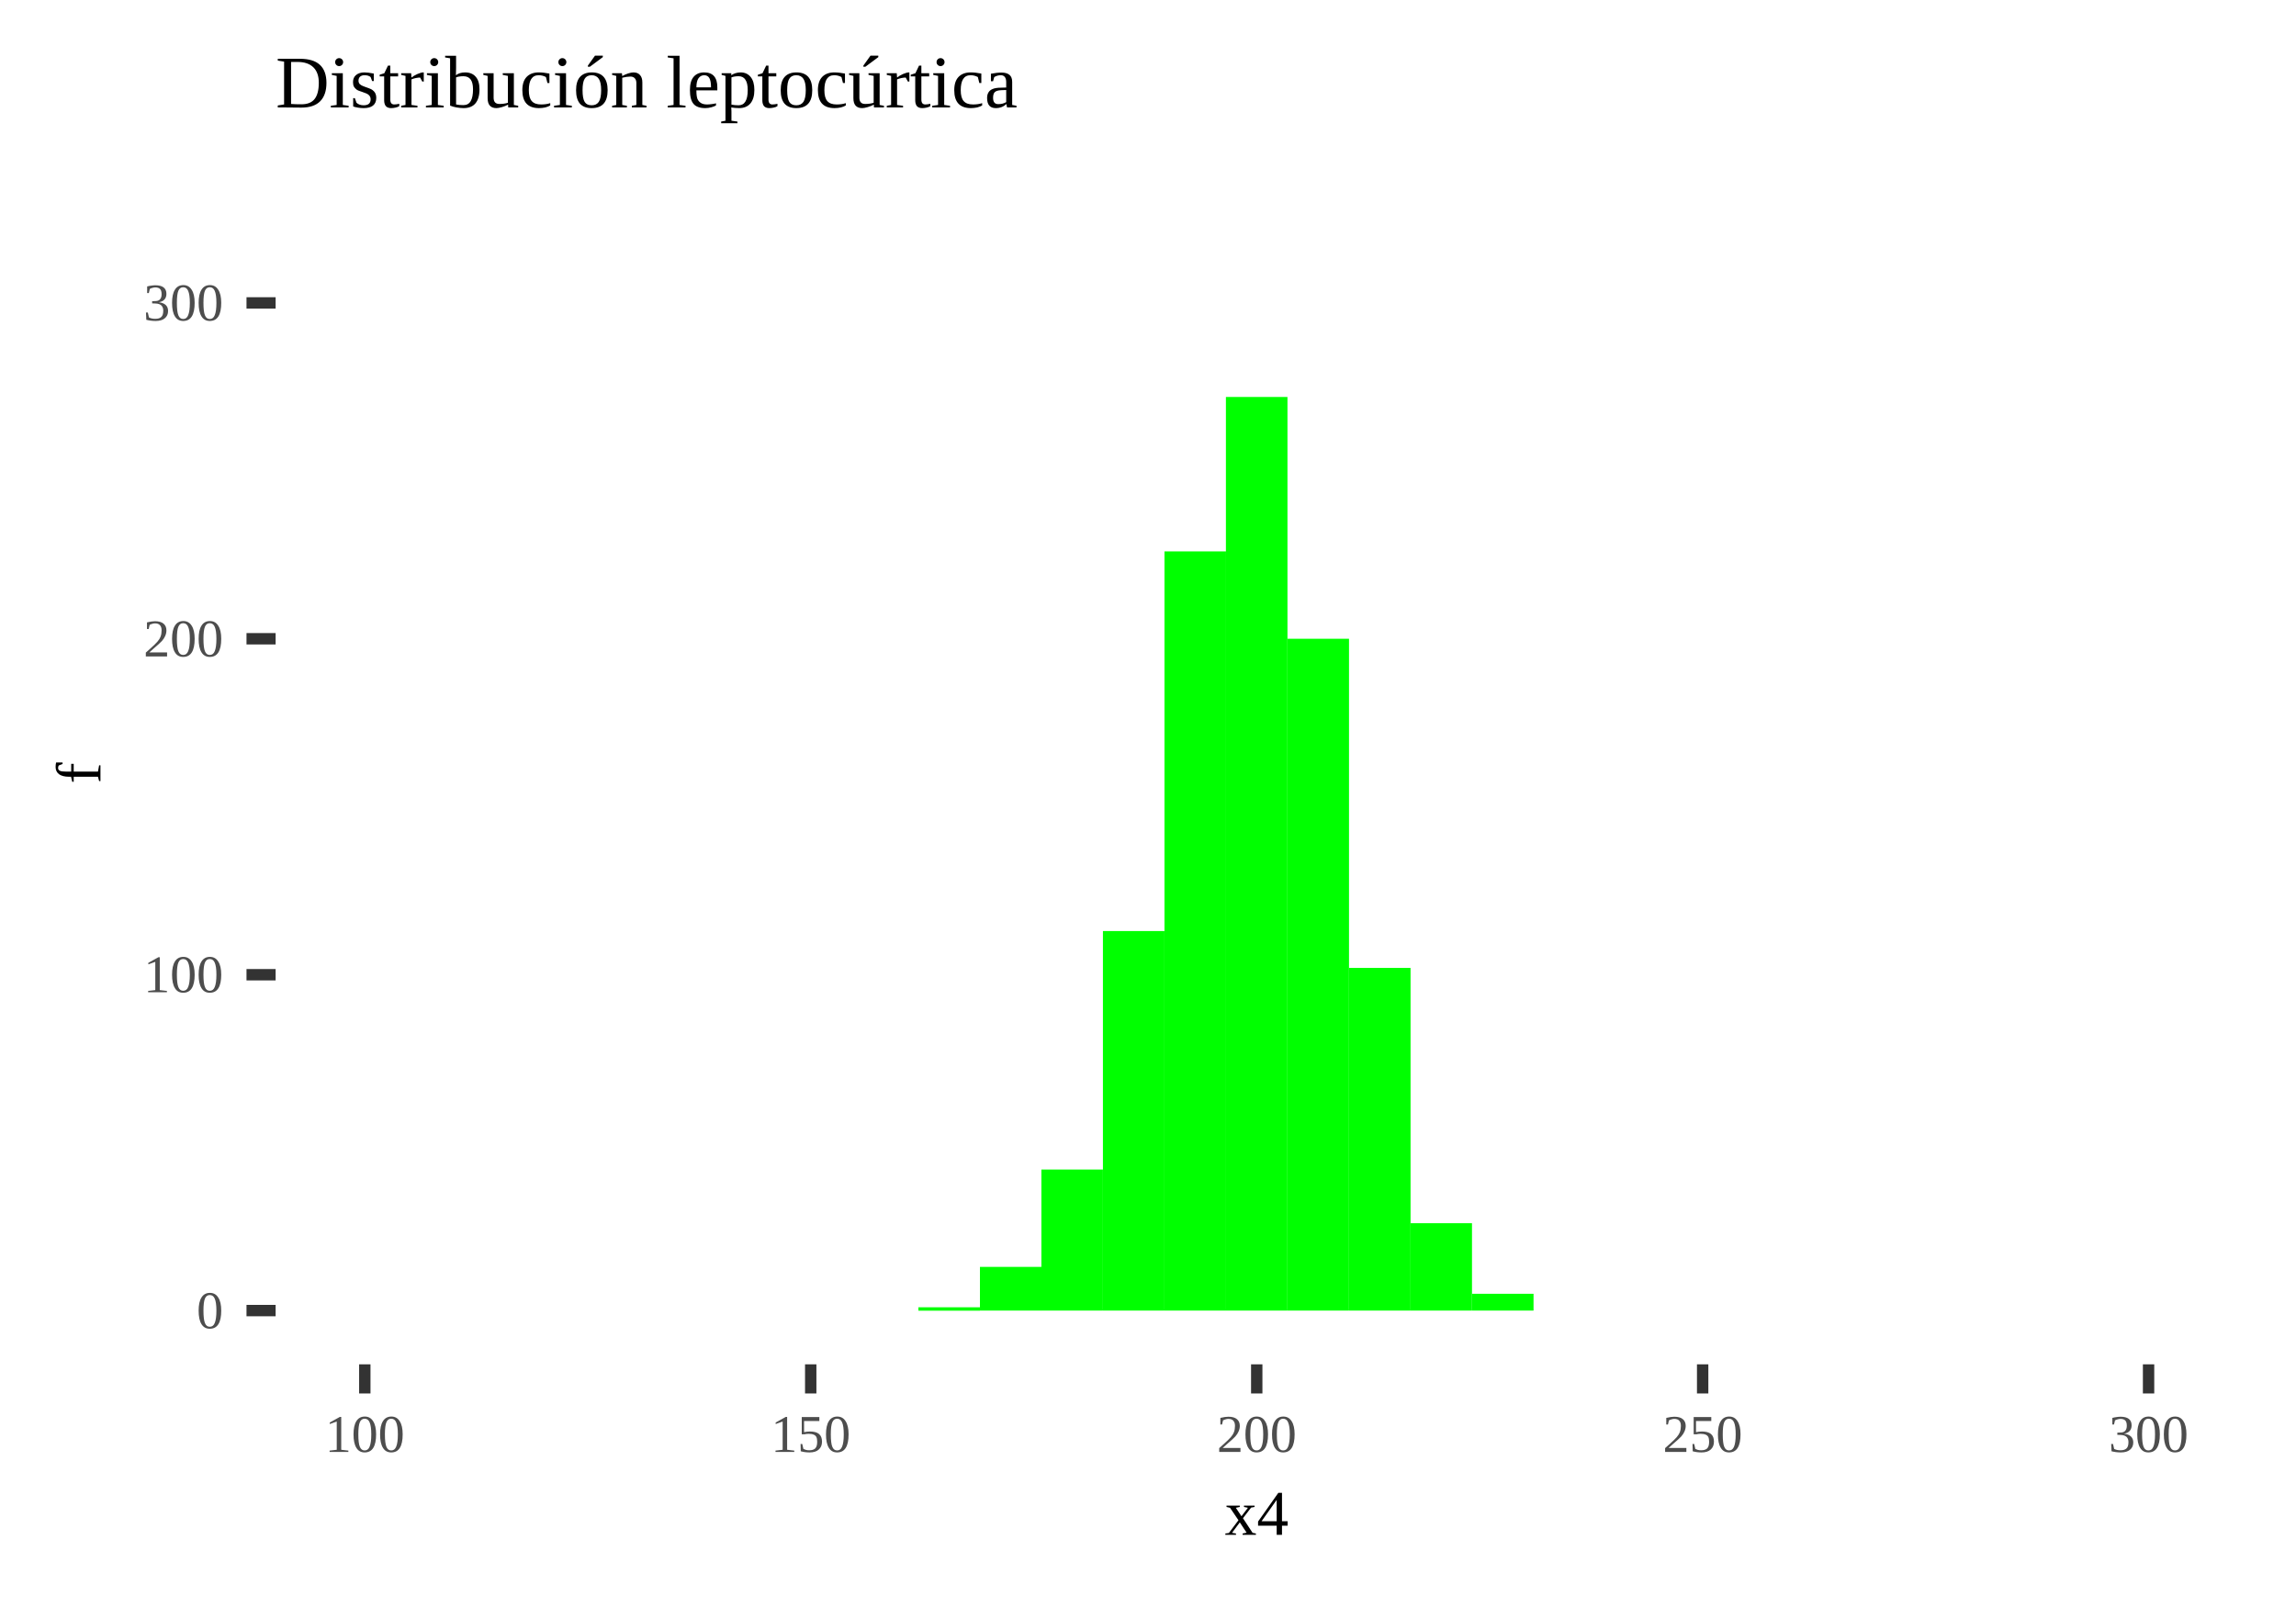
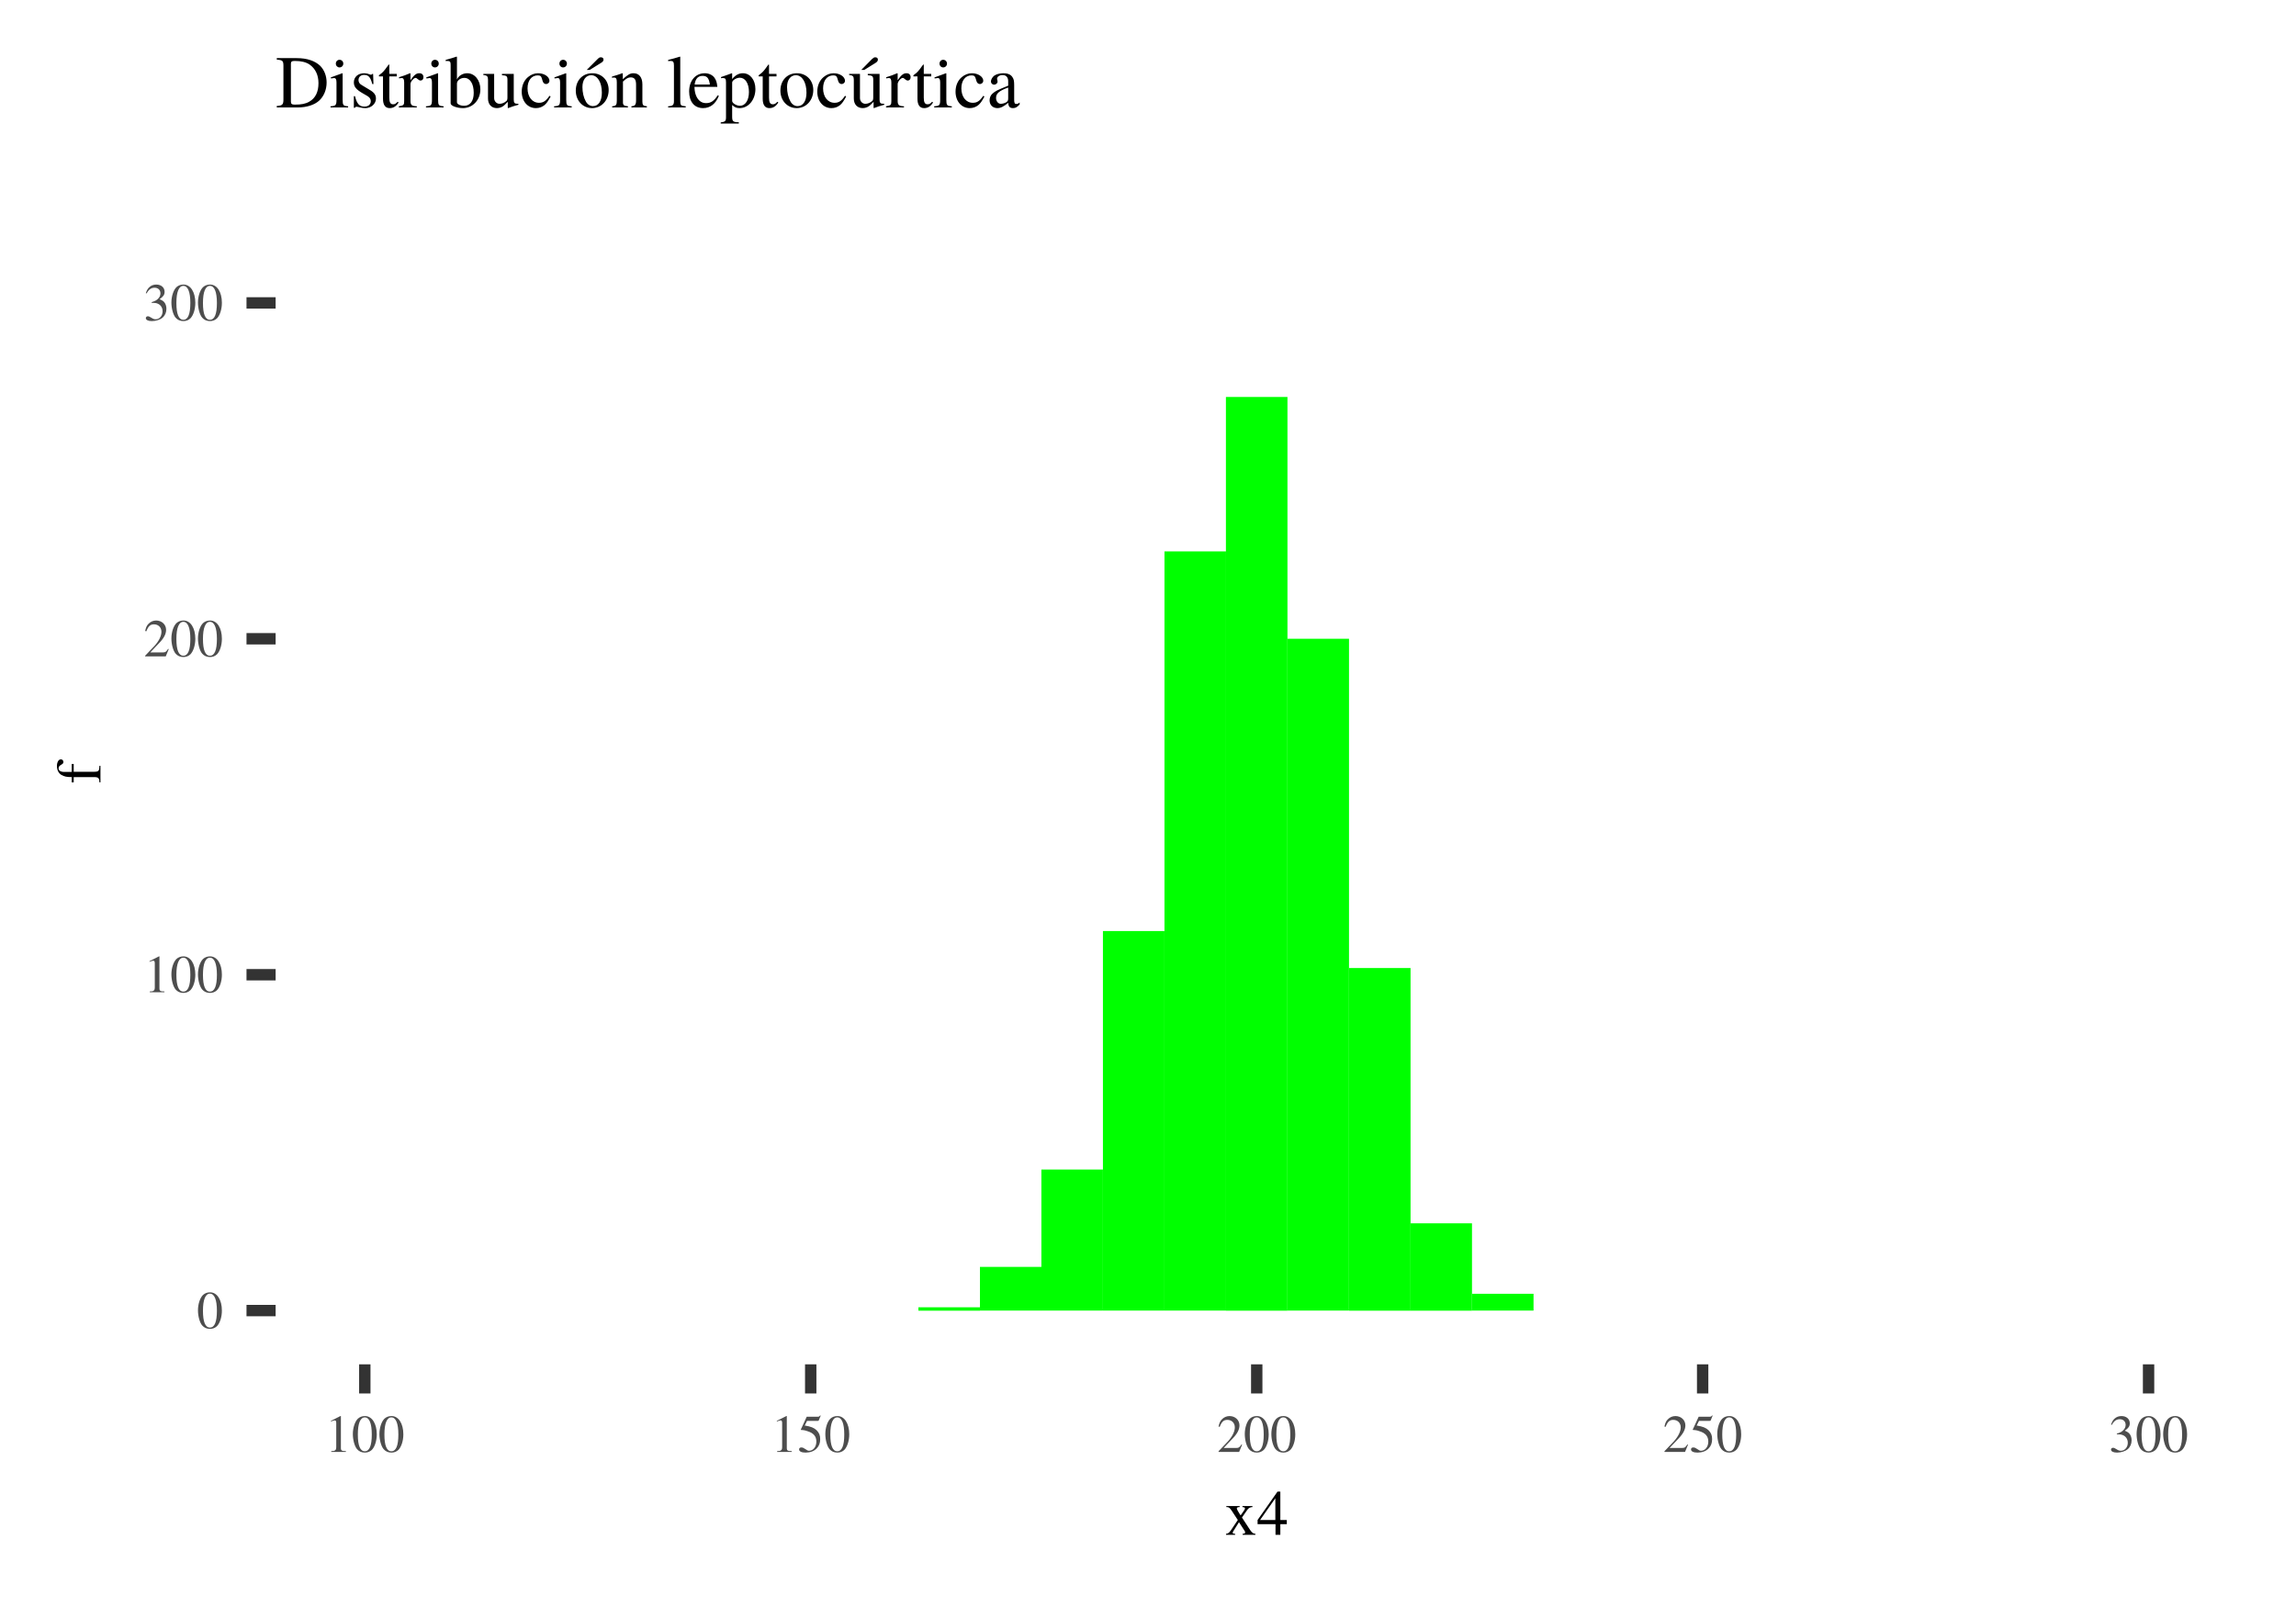
<svg xmlns="http://www.w3.org/2000/svg" viewBox="0 0 216.00 151.20">
  <defs>
    <style type="text/css">
    line, polyline, polygon, path, rect, circle {
      fill: none;
      stroke: #000000;
      stroke-linecap: round;
      stroke-linejoin: round;
      stroke-miterlimit: 10.00;
    }
  </style>
  </defs>
  <rect width="100%" height="100%" style="stroke: none; fill: #FFFFFF;" />
  <defs>
    <clipPath id="cpMjUuOTN8MjEwLjUyfDEyOC4zN3wxNy4xMg==">
      <rect x="25.93" y="17.12" width="184.59" height="111.25" />
    </clipPath>
  </defs>
  <rect x="34.32" y="123.31" width="5.79" height="0.00" style="stroke-width: 1.07; stroke: none; stroke-linecap: square; stroke-linejoin: miter; fill: #00FF00;" clip-path="url(#cpMjUuOTN8MjEwLjUyfDEyOC4zN3wxNy4xMg==)" />
  <rect x="40.11" y="123.31" width="5.79" height="0.00" style="stroke-width: 1.07; stroke: none; stroke-linecap: square; stroke-linejoin: miter; fill: #00FF00;" clip-path="url(#cpMjUuOTN8MjEwLjUyfDEyOC4zN3wxNy4xMg==)" />
  <rect x="45.89" y="123.31" width="5.79" height="0.00" style="stroke-width: 1.07; stroke: none; stroke-linecap: square; stroke-linejoin: miter; fill: #00FF00;" clip-path="url(#cpMjUuOTN8MjEwLjUyfDEyOC4zN3wxNy4xMg==)" />
  <rect x="51.68" y="123.31" width="5.79" height="0.00" style="stroke-width: 1.07; stroke: none; stroke-linecap: square; stroke-linejoin: miter; fill: #00FF00;" clip-path="url(#cpMjUuOTN8MjEwLjUyfDEyOC4zN3wxNy4xMg==)" />
  <rect x="57.47" y="123.31" width="5.79" height="0.00" style="stroke-width: 1.07; stroke: none; stroke-linecap: square; stroke-linejoin: miter; fill: #00FF00;" clip-path="url(#cpMjUuOTN8MjEwLjUyfDEyOC4zN3wxNy4xMg==)" />
  <rect x="63.25" y="123.31" width="5.79" height="0.00" style="stroke-width: 1.07; stroke: none; stroke-linecap: square; stroke-linejoin: miter; fill: #00FF00;" clip-path="url(#cpMjUuOTN8MjEwLjUyfDEyOC4zN3wxNy4xMg==)" />
  <rect x="69.04" y="123.31" width="5.79" height="0.00" style="stroke-width: 1.07; stroke: none; stroke-linecap: square; stroke-linejoin: miter; fill: #00FF00;" clip-path="url(#cpMjUuOTN8MjEwLjUyfDEyOC4zN3wxNy4xMg==)" />
  <rect x="74.83" y="123.31" width="5.79" height="0.00" style="stroke-width: 1.07; stroke: none; stroke-linecap: square; stroke-linejoin: miter; fill: #00FF00;" clip-path="url(#cpMjUuOTN8MjEwLjUyfDEyOC4zN3wxNy4xMg==)" />
  <rect x="80.61" y="123.31" width="5.79" height="0.00" style="stroke-width: 1.07; stroke: none; stroke-linecap: square; stroke-linejoin: miter; fill: #00FF00;" clip-path="url(#cpMjUuOTN8MjEwLjUyfDEyOC4zN3wxNy4xMg==)" />
  <rect x="86.40" y="123.00" width="5.79" height="0.32" style="stroke-width: 1.07; stroke: none; stroke-linecap: square; stroke-linejoin: miter; fill: #00FF00;" clip-path="url(#cpMjUuOTN8MjEwLjUyfDEyOC4zN3wxNy4xMg==)" />
  <rect x="92.19" y="119.20" width="5.79" height="4.11" style="stroke-width: 1.07; stroke: none; stroke-linecap: square; stroke-linejoin: miter; fill: #00FF00;" clip-path="url(#cpMjUuOTN8MjEwLjUyfDEyOC4zN3wxNy4xMg==)" />
  <rect x="97.97" y="110.04" width="5.79" height="13.27" style="stroke-width: 1.07; stroke: none; stroke-linecap: square; stroke-linejoin: miter; fill: #00FF00;" clip-path="url(#cpMjUuOTN8MjEwLjUyfDEyOC4zN3wxNy4xMg==)" />
  <rect x="103.76" y="87.60" width="5.79" height="35.71" style="stroke-width: 1.07; stroke: none; stroke-linecap: square; stroke-linejoin: miter; fill: #00FF00;" clip-path="url(#cpMjUuOTN8MjEwLjUyfDEyOC4zN3wxNy4xMg==)" />
  <rect x="109.55" y="51.88" width="5.79" height="71.43" style="stroke-width: 1.07; stroke: none; stroke-linecap: square; stroke-linejoin: miter; fill: #00FF00;" clip-path="url(#cpMjUuOTN8MjEwLjUyfDEyOC4zN3wxNy4xMg==)" />
-   <rect x="115.33" y="37.35" width="5.79" height="85.96" style="stroke-width: 1.07; stroke: none; stroke-linecap: square; stroke-linejoin: miter; fill: #00FF00;" clip-path="url(#cpMjUuOTN8MjEwLjUyfDEyOC4zN3wxNy4xMg==)" />
+   <rect x="115.33" y="37.35" width="5.79" height="85.97" style="stroke-width: 1.07; stroke: none; stroke-linecap: square; stroke-linejoin: miter; fill: #00FF00;" clip-path="url(#cpMjUuOTN8MjEwLjUyfDEyOC4zN3wxNy4xMg==)" />
  <rect x="121.12" y="60.10" width="5.79" height="63.21" style="stroke-width: 1.07; stroke: none; stroke-linecap: square; stroke-linejoin: miter; fill: #00FF00;" clip-path="url(#cpMjUuOTN8MjEwLjUyfDEyOC4zN3wxNy4xMg==)" />
-   <rect x="126.91" y="91.07" width="5.79" height="32.24" style="stroke-width: 1.07; stroke: none; stroke-linecap: square; stroke-linejoin: miter; fill: #00FF00;" clip-path="url(#cpMjUuOTN8MjEwLjUyfDEyOC4zN3wxNy4xMg==)" />
-   <rect x="132.69" y="115.09" width="5.79" height="8.22" style="stroke-width: 1.07; stroke: none; stroke-linecap: square; stroke-linejoin: miter; fill: #00FF00;" clip-path="url(#cpMjUuOTN8MjEwLjUyfDEyOC4zN3wxNy4xMg==)" />
+   <rect x="126.91" y="91.08" width="5.79" height="32.24" style="stroke-width: 1.07; stroke: none; stroke-linecap: square; stroke-linejoin: miter; fill: #00FF00;" clip-path="url(#cpMjUuOTN8MjEwLjUyfDEyOC4zN3wxNy4xMg==)" />
+   <rect x="132.69" y="115.10" width="5.79" height="8.22" style="stroke-width: 1.07; stroke: none; stroke-linecap: square; stroke-linejoin: miter; fill: #00FF00;" clip-path="url(#cpMjUuOTN8MjEwLjUyfDEyOC4zN3wxNy4xMg==)" />
  <rect x="138.48" y="121.73" width="5.79" height="1.58" style="stroke-width: 1.07; stroke: none; stroke-linecap: square; stroke-linejoin: miter; fill: #00FF00;" clip-path="url(#cpMjUuOTN8MjEwLjUyfDEyOC4zN3wxNy4xMg==)" />
-   <rect x="144.27" y="123.31" width="5.79" height="0.00" style="stroke-width: 1.07; stroke: none; stroke-linecap: square; stroke-linejoin: miter; fill: #00FF00;" clip-path="url(#cpMjUuOTN8MjEwLjUyfDEyOC4zN3wxNy4xMg==)" />
+   <rect x="144.26" y="123.31" width="5.79" height="0.00" style="stroke-width: 1.07; stroke: none; stroke-linecap: square; stroke-linejoin: miter; fill: #00FF00;" clip-path="url(#cpMjUuOTN8MjEwLjUyfDEyOC4zN3wxNy4xMg==)" />
  <rect x="150.05" y="123.31" width="5.79" height="0.00" style="stroke-width: 1.07; stroke: none; stroke-linecap: square; stroke-linejoin: miter; fill: #00FF00;" clip-path="url(#cpMjUuOTN8MjEwLjUyfDEyOC4zN3wxNy4xMg==)" />
  <rect x="155.84" y="123.31" width="5.79" height="0.00" style="stroke-width: 1.07; stroke: none; stroke-linecap: square; stroke-linejoin: miter; fill: #00FF00;" clip-path="url(#cpMjUuOTN8MjEwLjUyfDEyOC4zN3wxNy4xMg==)" />
  <rect x="161.62" y="123.31" width="5.79" height="0.00" style="stroke-width: 1.07; stroke: none; stroke-linecap: square; stroke-linejoin: miter; fill: #00FF00;" clip-path="url(#cpMjUuOTN8MjEwLjUyfDEyOC4zN3wxNy4xMg==)" />
  <rect x="167.41" y="123.31" width="5.79" height="0.00" style="stroke-width: 1.07; stroke: none; stroke-linecap: square; stroke-linejoin: miter; fill: #00FF00;" clip-path="url(#cpMjUuOTN8MjEwLjUyfDEyOC4zN3wxNy4xMg==)" />
  <rect x="173.20" y="123.31" width="5.79" height="0.00" style="stroke-width: 1.07; stroke: none; stroke-linecap: square; stroke-linejoin: miter; fill: #00FF00;" clip-path="url(#cpMjUuOTN8MjEwLjUyfDEyOC4zN3wxNy4xMg==)" />
  <rect x="178.98" y="123.31" width="5.79" height="0.00" style="stroke-width: 1.07; stroke: none; stroke-linecap: square; stroke-linejoin: miter; fill: #00FF00;" clip-path="url(#cpMjUuOTN8MjEwLjUyfDEyOC4zN3wxNy4xMg==)" />
  <rect x="184.77" y="123.31" width="5.79" height="0.00" style="stroke-width: 1.07; stroke: none; stroke-linecap: square; stroke-linejoin: miter; fill: #00FF00;" clip-path="url(#cpMjUuOTN8MjEwLjUyfDEyOC4zN3wxNy4xMg==)" />
  <rect x="190.56" y="123.31" width="5.79" height="0.00" style="stroke-width: 1.07; stroke: none; stroke-linecap: square; stroke-linejoin: miter; fill: #00FF00;" clip-path="url(#cpMjUuOTN8MjEwLjUyfDEyOC4zN3wxNy4xMg==)" />
  <rect x="196.34" y="123.31" width="5.79" height="0.00" style="stroke-width: 1.07; stroke: none; stroke-linecap: square; stroke-linejoin: miter; fill: #00FF00;" clip-path="url(#cpMjUuOTN8MjEwLjUyfDEyOC4zN3wxNy4xMg==)" />
  <defs>
    <clipPath id="cpMC4wMHwyMTYuMDB8MTUxLjIwfDAuMDA=">
      <rect x="0.00" y="0.00" width="216.00" height="151.20" />
    </clipPath>
  </defs>
  <g clip-path="url(#cpMC4wMHwyMTYuMDB8MTUxLjIwfDAuMDA=)">
-     <text x="18.50" y="124.97" style="font-size: 5.00px; fill: #4D4D4D; font-family: Times New Roman;" textLength="2.50px" lengthAdjust="spacingAndGlyphs">0</text>
+     <text x="18.50" y="124.97" style="font-size: 5.00px; fill: #4D4D4D; font-family: TeX Gyre Termes;" textLength="2.50px" lengthAdjust="spacingAndGlyphs">0</text>
  </g>
  <g clip-path="url(#cpMC4wMHwyMTYuMDB8MTUxLjIwfDAuMDA=)">
-     <text x="13.50" y="93.36" style="font-size: 5.00px; fill: #4D4D4D; font-family: Times New Roman;" textLength="7.50px" lengthAdjust="spacingAndGlyphs">100</text>
+     <text x="13.50" y="93.36" style="font-size: 5.00px; fill: #4D4D4D; font-family: TeX Gyre Termes;" textLength="7.50px" lengthAdjust="spacingAndGlyphs">100</text>
  </g>
  <g clip-path="url(#cpMC4wMHwyMTYuMDB8MTUxLjIwfDAuMDA=)">
-     <text x="13.50" y="61.76" style="font-size: 5.00px; fill: #4D4D4D; font-family: Times New Roman;" textLength="7.50px" lengthAdjust="spacingAndGlyphs">200</text>
+     <text x="13.50" y="61.76" style="font-size: 5.00px; fill: #4D4D4D; font-family: TeX Gyre Termes;" textLength="7.50px" lengthAdjust="spacingAndGlyphs">200</text>
  </g>
  <g clip-path="url(#cpMC4wMHwyMTYuMDB8MTUxLjIwfDAuMDA=)">
-     <text x="13.50" y="30.15" style="font-size: 5.00px; fill: #4D4D4D; font-family: Times New Roman;" textLength="7.50px" lengthAdjust="spacingAndGlyphs">300</text>
+     <text x="13.50" y="30.15" style="font-size: 5.00px; fill: #4D4D4D; font-family: TeX Gyre Termes;" textLength="7.50px" lengthAdjust="spacingAndGlyphs">300</text>
  </g>
  <polyline points="23.19,123.31 25.93,123.31 " style="stroke-width: 1.07; stroke: #333333; stroke-linecap: butt;" clip-path="url(#cpMC4wMHwyMTYuMDB8MTUxLjIwfDAuMDA=)" />
  <polyline points="23.19,91.71 25.93,91.71 " style="stroke-width: 1.07; stroke: #333333; stroke-linecap: butt;" clip-path="url(#cpMC4wMHwyMTYuMDB8MTUxLjIwfDAuMDA=)" />
  <polyline points="23.19,60.10 25.93,60.10 " style="stroke-width: 1.07; stroke: #333333; stroke-linecap: butt;" clip-path="url(#cpMC4wMHwyMTYuMDB8MTUxLjIwfDAuMDA=)" />
  <polyline points="23.19,28.50 25.93,28.50 " style="stroke-width: 1.07; stroke: #333333; stroke-linecap: butt;" clip-path="url(#cpMC4wMHwyMTYuMDB8MTUxLjIwfDAuMDA=)" />
  <polyline points="34.32,131.11 34.32,128.37 " style="stroke-width: 1.07; stroke: #333333; stroke-linecap: butt;" clip-path="url(#cpMC4wMHwyMTYuMDB8MTUxLjIwfDAuMDA=)" />
  <polyline points="76.27,131.11 76.27,128.37 " style="stroke-width: 1.07; stroke: #333333; stroke-linecap: butt;" clip-path="url(#cpMC4wMHwyMTYuMDB8MTUxLjIwfDAuMDA=)" />
  <polyline points="118.23,131.11 118.23,128.37 " style="stroke-width: 1.07; stroke: #333333; stroke-linecap: butt;" clip-path="url(#cpMC4wMHwyMTYuMDB8MTUxLjIwfDAuMDA=)" />
  <polyline points="160.18,131.11 160.18,128.37 " style="stroke-width: 1.07; stroke: #333333; stroke-linecap: butt;" clip-path="url(#cpMC4wMHwyMTYuMDB8MTUxLjIwfDAuMDA=)" />
  <polyline points="202.13,131.11 202.13,128.37 " style="stroke-width: 1.07; stroke: #333333; stroke-linecap: butt;" clip-path="url(#cpMC4wMHwyMTYuMDB8MTUxLjIwfDAuMDA=)" />
  <g clip-path="url(#cpMC4wMHwyMTYuMDB8MTUxLjIwfDAuMDA=)">
-     <text x="30.57" y="136.61" style="font-size: 5.00px; fill: #4D4D4D; font-family: Times New Roman;" textLength="7.50px" lengthAdjust="spacingAndGlyphs">100</text>
+     <text x="30.57" y="136.61" style="font-size: 5.00px; fill: #4D4D4D; font-family: TeX Gyre Termes;" textLength="7.50px" lengthAdjust="spacingAndGlyphs">100</text>
  </g>
  <g clip-path="url(#cpMC4wMHwyMTYuMDB8MTUxLjIwfDAuMDA=)">
-     <text x="72.52" y="136.61" style="font-size: 5.00px; fill: #4D4D4D; font-family: Times New Roman;" textLength="7.50px" lengthAdjust="spacingAndGlyphs">150</text>
+     <text x="72.52" y="136.61" style="font-size: 5.00px; fill: #4D4D4D; font-family: TeX Gyre Termes;" textLength="7.50px" lengthAdjust="spacingAndGlyphs">150</text>
  </g>
  <g clip-path="url(#cpMC4wMHwyMTYuMDB8MTUxLjIwfDAuMDA=)">
-     <text x="114.48" y="136.61" style="font-size: 5.00px; fill: #4D4D4D; font-family: Times New Roman;" textLength="7.50px" lengthAdjust="spacingAndGlyphs">200</text>
+     <text x="114.48" y="136.61" style="font-size: 5.00px; fill: #4D4D4D; font-family: TeX Gyre Termes;" textLength="7.50px" lengthAdjust="spacingAndGlyphs">200</text>
  </g>
  <g clip-path="url(#cpMC4wMHwyMTYuMDB8MTUxLjIwfDAuMDA=)">
-     <text x="156.43" y="136.61" style="font-size: 5.00px; fill: #4D4D4D; font-family: Times New Roman;" textLength="7.50px" lengthAdjust="spacingAndGlyphs">250</text>
+     <text x="156.43" y="136.61" style="font-size: 5.00px; fill: #4D4D4D; font-family: TeX Gyre Termes;" textLength="7.50px" lengthAdjust="spacingAndGlyphs">250</text>
  </g>
  <g clip-path="url(#cpMC4wMHwyMTYuMDB8MTUxLjIwfDAuMDA=)">
-     <text x="198.38" y="136.61" style="font-size: 5.00px; fill: #4D4D4D; font-family: Times New Roman;" textLength="7.50px" lengthAdjust="spacingAndGlyphs">300</text>
+     <text x="198.38" y="136.61" style="font-size: 5.00px; fill: #4D4D4D; font-family: TeX Gyre Termes;" textLength="7.50px" lengthAdjust="spacingAndGlyphs">300</text>
  </g>
  <g clip-path="url(#cpMC4wMHwyMTYuMDB8MTUxLjIwfDAuMDA=)">
-     <text x="115.23" y="144.41" style="font-size: 6.00px; font-family: Times New Roman;" textLength="6.00px" lengthAdjust="spacingAndGlyphs">x4</text>
+     <text x="115.23" y="144.41" style="font-size: 6.00px; font-family: TeX Gyre Termes;" textLength="6.00px" lengthAdjust="spacingAndGlyphs">x4</text>
  </g>
  <g clip-path="url(#cpMC4wMHwyMTYuMDB8MTUxLjIwfDAuMDA=)">
-     <text transform="translate(9.45,73.74) rotate(-90)" style="font-size: 6.00px; font-family: Times New Roman;" textLength="2.00px" lengthAdjust="spacingAndGlyphs">f</text>
+     <text transform="translate(9.45,73.74) rotate(-90)" style="font-size: 6.00px; font-family: TeX Gyre Termes;" textLength="2.00px" lengthAdjust="spacingAndGlyphs">f</text>
  </g>
  <g clip-path="url(#cpMC4wMHwyMTYuMDB8MTUxLjIwfDAuMDA=)">
-     <text x="25.93" y="10.11" style="font-size: 7.00px; font-family: Times New Roman;" textLength="69.78px" lengthAdjust="spacingAndGlyphs">Distribución leptocúrtica</text>
+     <text x="25.93" y="10.11" style="font-size: 7.00px; font-family: TeX Gyre Termes;" textLength="69.80px" lengthAdjust="spacingAndGlyphs">Distribución leptocúrtica</text>
  </g>
</svg>
